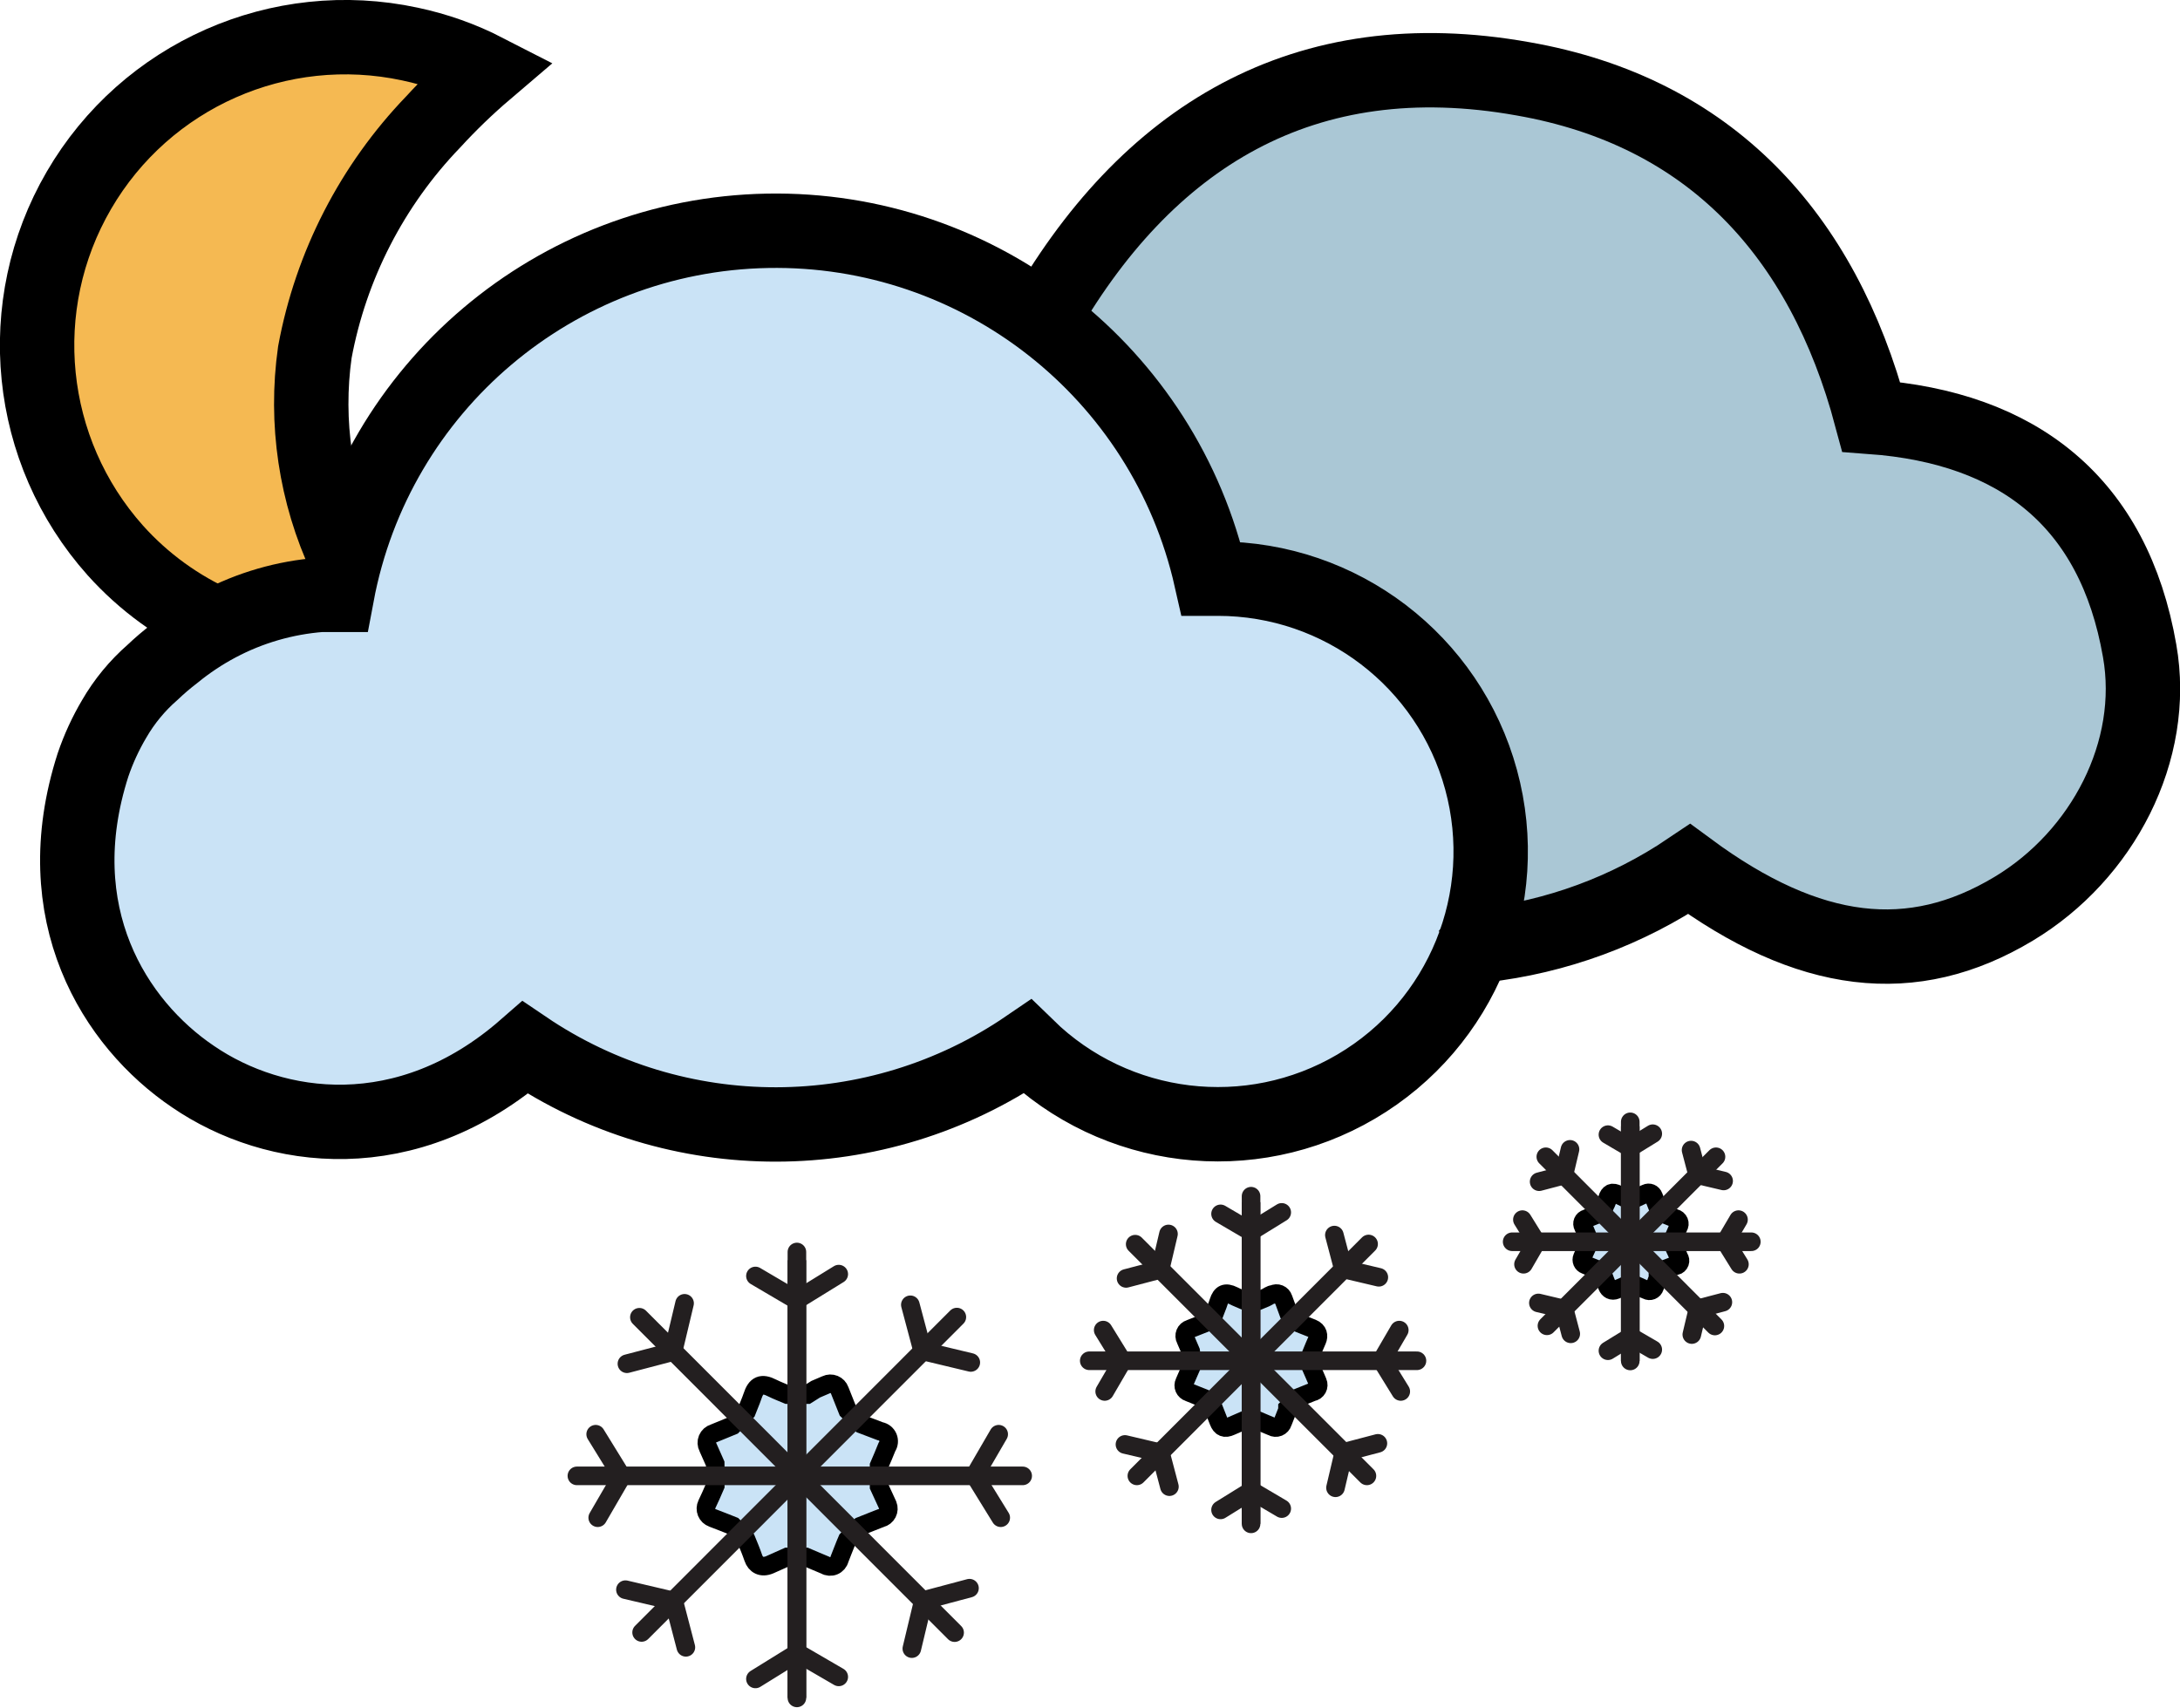
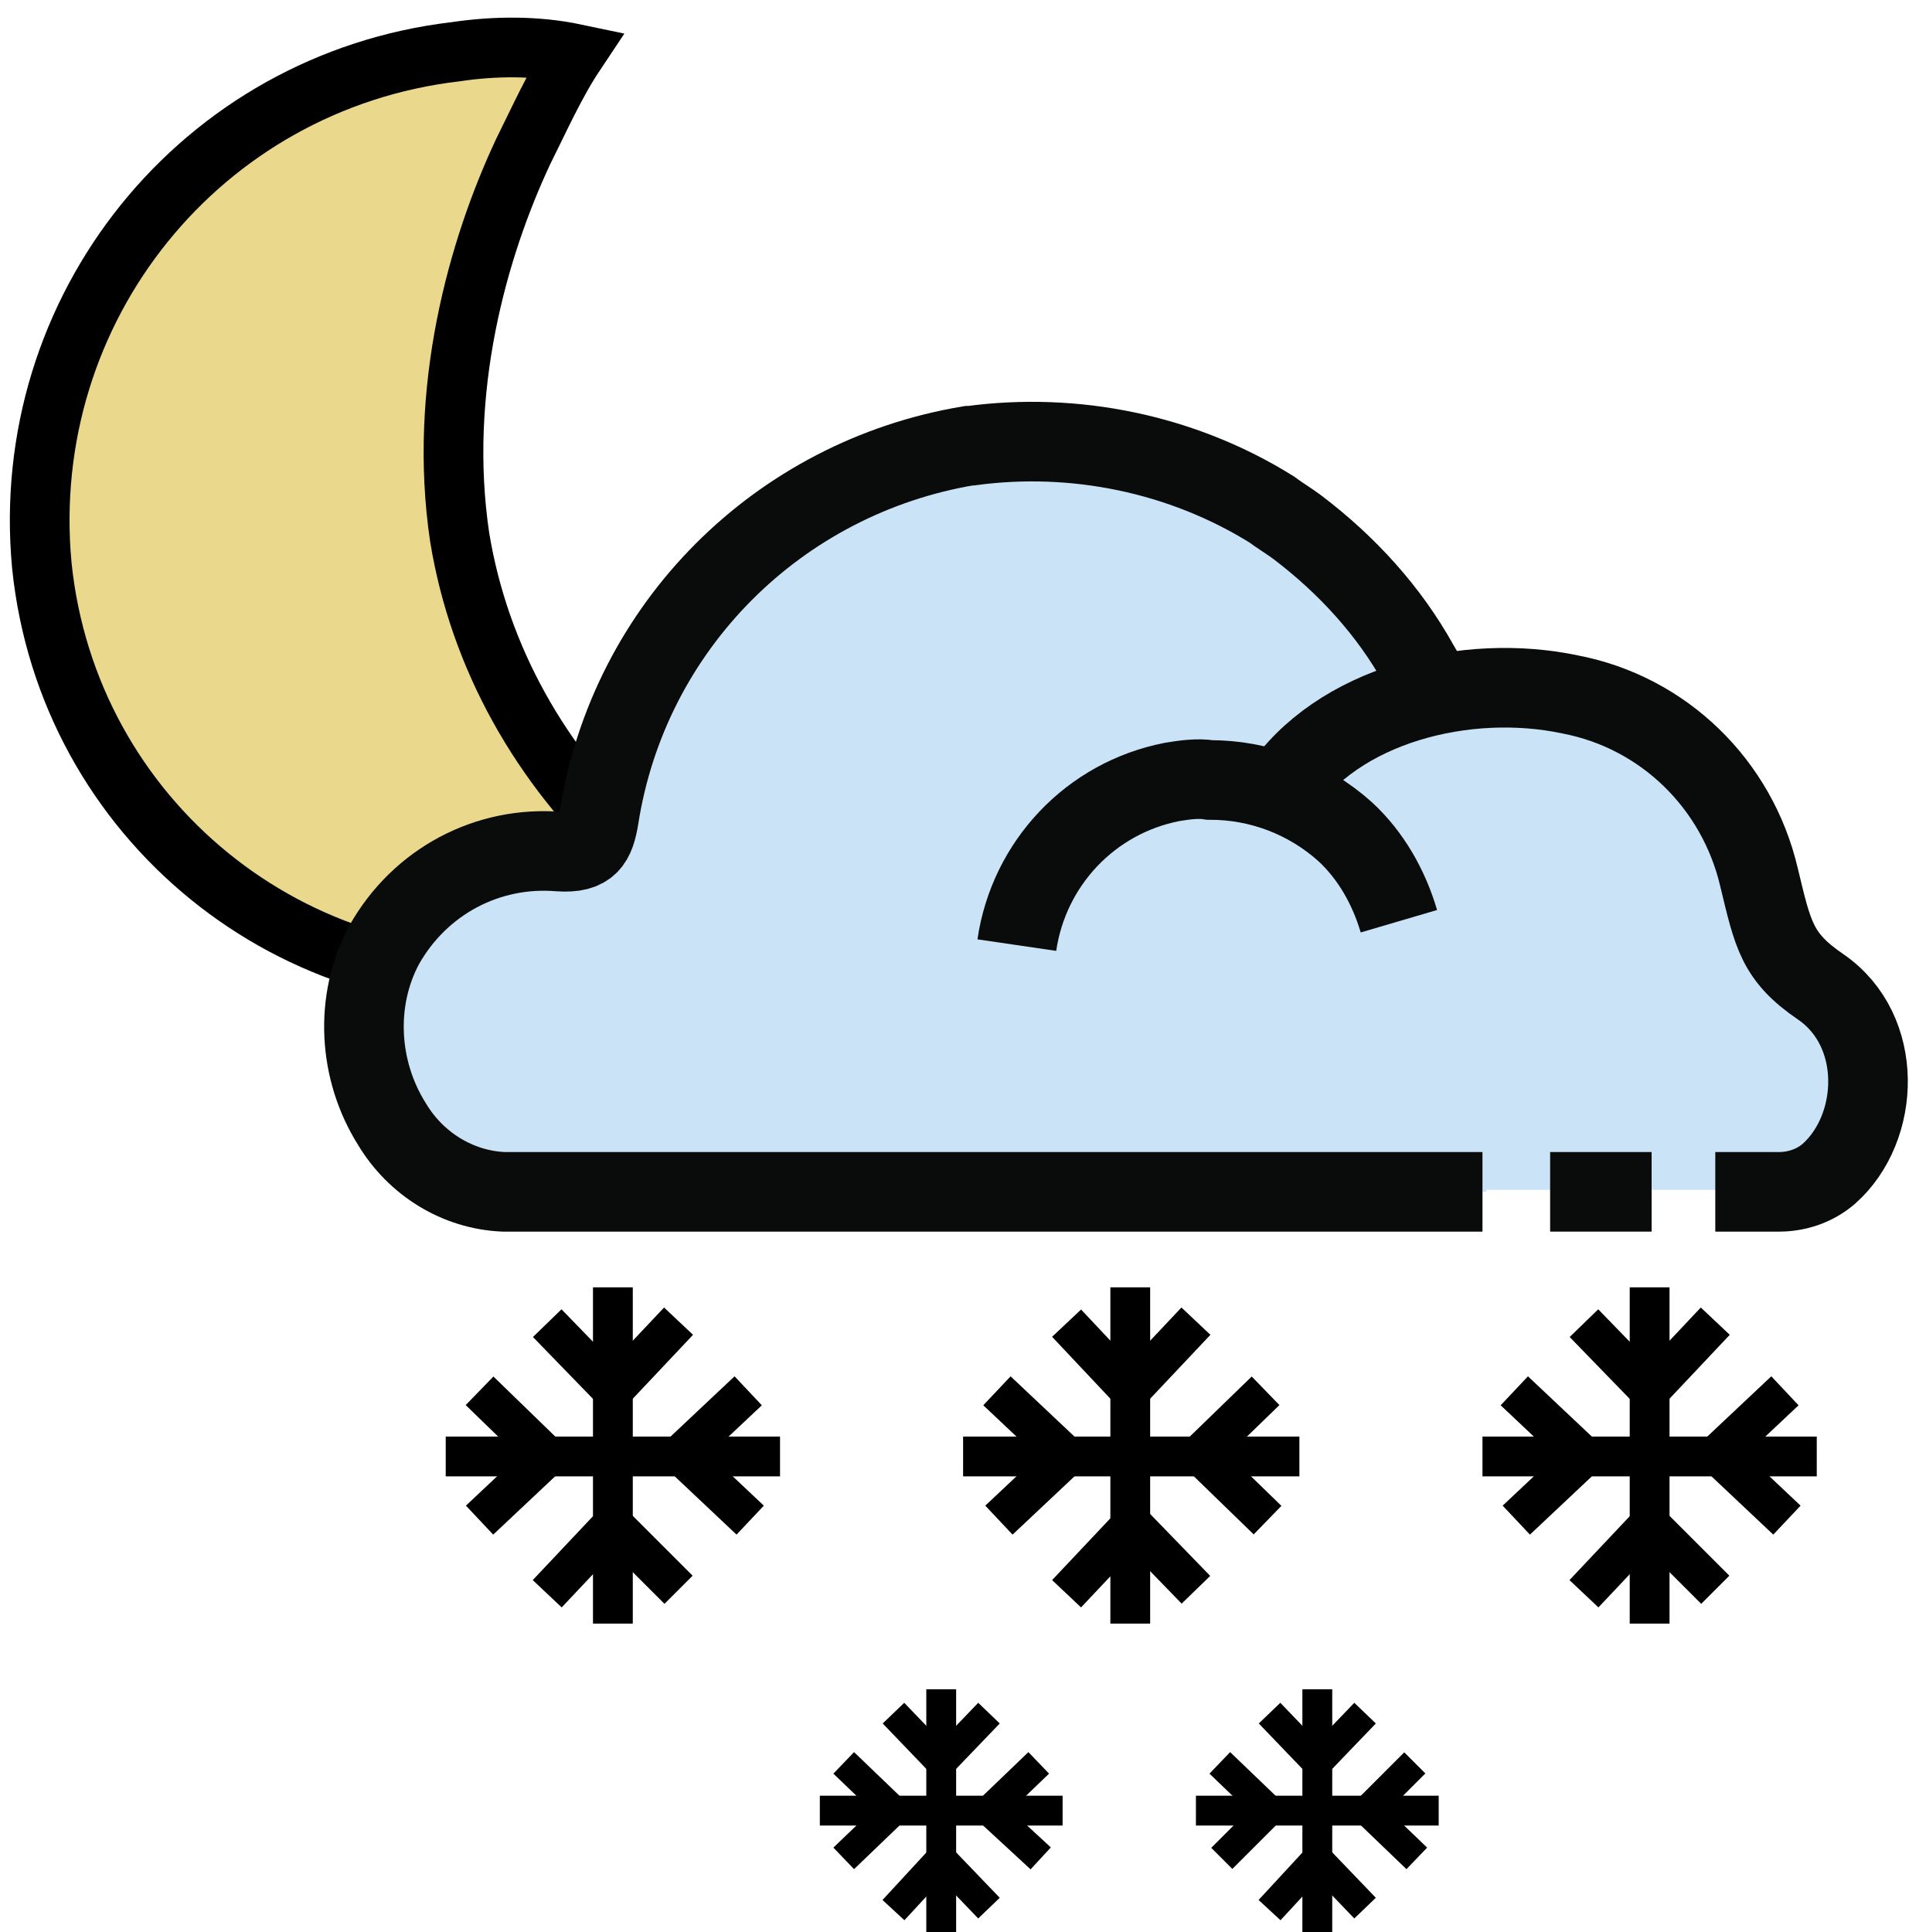
- <svg xmlns="http://www.w3.org/2000/svg" viewBox="0 0 117.22 91.81">
-   <defs>
-     <style>.cls-1{fill:#cae3f6;}.cls-2{fill:#f5b952;}.cls-3{fill:#aac7d5;}.cls-4,.cls-5,.cls-6,.cls-7{fill:none;stroke-miterlimit:10;}.cls-4,.cls-7{stroke:#000;}.cls-5,.cls-6{stroke:#231f20;}.cls-6{stroke-linecap:round;}.cls-7{stroke-width:4px;}</style>
-   </defs>
-   <g id="Layer_2" data-name="Layer 2">
-     <g id="Layer_1-2" data-name="Layer 1">
-       <path class="cls-1" d="M47.73,80.85l-.46-1V78.74q.21-.49.42-1a.55.55,0,0,0-.36-.85l-1-.39-.75-.73-.43-1.09a.53.53,0,0,0-.73-.29c-.19.07-.38.16-.56.24l-.49.22H42.34c-.28-.13-.55-.23-.81-.36-.58-.29-.88-.15-1.07.44-.09.28-.21.54-.32.83l-.75.75-1,.41a.54.54,0,0,0-.32.77l.39.88a1.09,1.09,0,0,1,0,.14v1.06c-.15.37-.31.71-.45,1.06a.51.51,0,0,0,.3.72l.57.23.53.2.71.73c.14.34.27.66.39,1s.43.55.88.35l.94-.41h1l.54.23.5.21a.53.53,0,0,0,.77-.32l.35-.9.06-.15.73-.73.88-.35.21-.08A.53.53,0,0,0,47.73,80.85Z" />
-       <path class="cls-1" d="M70.85,74.25c-.1-.25-.22-.5-.33-.77v-.79l.3-.7c.14-.32.06-.51-.26-.63l-.71-.28-.56-.54-.31-.8a.39.39,0,0,0-.54-.22L68,69.7l-.36.16h-.78c-.2-.09-.4-.16-.59-.26-.43-.22-.65-.11-.79.33-.06.2-.15.39-.23.6l-.56.56-.76.3a.39.39,0,0,0-.23.56l.28.64a.49.49,0,0,1,0,.11v.78l-.34.78a.38.38,0,0,0,.23.53l.42.17.38.15.53.53.28.72c.13.33.32.4.65.26l.69-.3h.77l.4.17.36.16A.39.39,0,0,0,69,76.4c.09-.22.17-.44.26-.65a.78.78,0,0,1,0-.12l.53-.53.65-.26.15-.06A.38.38,0,0,0,70.85,74.25Z" />
-       <path class="cls-1" d="M90.28,67.54,90,67v-.58l.22-.52c.1-.23,0-.36-.19-.45l-.52-.21-.4-.4c-.08-.2-.15-.39-.23-.57a.28.28,0,0,0-.39-.16l-.3.13-.26.11h-.57L87,64.15c-.31-.16-.47-.08-.57.24,0,.15-.11.29-.17.44l-.41.41-.55.22a.28.28,0,0,0-.17.41c.07.15.14.31.2.47s0,0,0,.08V67l-.25.57a.29.29,0,0,0,.17.39l.3.12.28.11.39.39.21.52c.09.24.23.3.47.19l.5-.22H88l.29.12.26.12a.29.29,0,0,0,.42-.18l.18-.47,0-.09.39-.39L90,68l.11,0A.29.29,0,0,0,90.28,67.54Z" />
-       <path class="cls-2" d="M18.58,30.75a19.61,19.61,0,0,1-1.65-11A24.17,24.17,0,0,1,23.29,7.35,34,34,0,0,1,26.13,4.6a15.87,15.87,0,0,0-4.08-1.44A16.56,16.56,0,0,0,6.2,30.38a16.23,16.23,0,0,0,5.51,4.05" />
-       <path class="cls-3" d="M78.5,52.09a1.23,1.23,0,0,1,.77-.46,24.82,24.82,0,0,0,11.14-4.11c6.44,4.76,12,5.41,17.45,2.13,4.78-2.85,7.7-8.49,6.76-13.84-1.38-8-6.52-12-14.43-12.58C97.55,13.39,91.52,6.82,81.48,5c-11.75-2.1-20.3,3.05-26,13.23" />
-       <path class="cls-1" d="M65.05,31.9l-.35,0a24,24,0,0,0-47,.87c-.29,0-.58,0-.87,0a14,14,0,0,0-5.53,1.59A14.44,14.44,0,0,0,8.93,36a14.21,14.21,0,0,0-1.17,1,10.11,10.11,0,0,0-2.06,2.5,13.24,13.24,0,0,0-1.13,2.39C2,49.88,5.73,55.84,10,58.69s11.5,4,17.85-1.57a24,24,0,0,0,27,0A14.67,14.67,0,1,0,65.05,31.9Z" />
-       <path class="cls-4" d="M47.73,80.94l-.46-1V78.82c.14-.33.28-.64.42-1a.55.55,0,0,0-.36-.85l-1-.38-.75-.74-.43-1.08a.53.53,0,0,0-.73-.3l-.56.24L43.4,75H42.34c-.28-.12-.55-.22-.81-.35-.58-.3-.88-.16-1.07.44-.09.27-.21.53-.32.82l-.75.76-1,.41a.53.53,0,0,0-.32.76l.39.88a1.31,1.31,0,0,1,0,.15V79.9c-.15.36-.31.7-.45,1a.53.53,0,0,0,.3.73l.57.22.53.21.71.73c.14.34.27.65.39,1s.43.55.88.36l.94-.42h1l.54.23.5.21a.52.52,0,0,0,.77-.32c.12-.3.23-.6.35-.89a1.14,1.14,0,0,1,.06-.15l.73-.74.88-.35.21-.08A.52.52,0,0,0,47.73,80.94Z" />
-       <line class="cls-5" x1="42.85" y1="67.77" x2="42.85" y2="91.31" />
-       <line class="cls-6" x1="42.85" y1="67.33" x2="42.85" y2="91.31" />
-       <polyline class="cls-6" points="40.62 68.62 42.83 69.92 45.1 68.52" />
-       <polyline class="cls-6" points="45.1 90.18 42.88 88.89 40.62 90.29" />
-       <line class="cls-6" x1="34.38" y1="70.84" x2="51.33" y2="87.8" />
-       <polyline class="cls-6" points="33.71 73.34 36.19 72.69 36.81 70.09" />
-       <polyline class="cls-6" points="52.13 85.41 49.65 86.07 49.03 88.66" />
-       <line class="cls-6" x1="51.45" y1="70.83" x2="34.5" y2="87.79" />
-       <polyline class="cls-6" points="48.95 70.17 49.61 72.65 52.2 73.27" />
-       <polyline class="cls-6" points="36.88 88.59 36.23 86.1 33.63 85.49" />
-       <line class="cls-6" x1="54.99" y1="79.37" x2="31.02" y2="79.37" />
-       <polyline class="cls-6" points="53.7 77.13 52.41 79.35 53.81 81.62" />
-       <polyline class="cls-6" points="32.14 81.62 33.43 79.4 32.03 77.13" />
-       <path class="cls-4" d="M70.85,74.33c-.1-.25-.22-.5-.33-.76v-.79c.1-.25.2-.48.3-.71s.06-.5-.26-.63l-.71-.28-.56-.54L69,69.83a.38.38,0,0,0-.54-.22c-.14,0-.27.12-.41.18l-.36.15h-.78c-.2-.09-.4-.16-.59-.26-.43-.21-.65-.11-.79.33-.06.2-.15.39-.23.61l-.56.55-.76.3a.39.39,0,0,0-.23.56c.09.22.19.43.28.65a.28.28,0,0,1,0,.11v.77l-.34.78a.38.38,0,0,0,.23.53l.42.17.38.15.53.54.28.71c.13.33.32.41.65.26l.69-.3h.77l.4.17.36.15a.39.39,0,0,0,.57-.23l.26-.66,0-.11.53-.54.65-.26.15-.06A.38.38,0,0,0,70.85,74.33Z" />
-       <line class="cls-5" x1="67.27" y1="64.65" x2="67.27" y2="81.95" />
-       <line class="cls-6" x1="67.27" y1="64.33" x2="67.27" y2="81.95" />
-       <polyline class="cls-6" points="65.63 65.28 67.25 66.23 68.92 65.2" />
-       <polyline class="cls-6" points="68.92 81.13 67.29 80.17 65.63 81.2" />
-       <line class="cls-6" x1="61.04" y1="66.91" x2="73.5" y2="79.37" />
-       <polyline class="cls-6" points="60.55 68.75 62.38 68.27 62.83 66.36" />
-       <polyline class="cls-6" points="74.09 77.62 72.26 78.1 71.81 80.01" />
-       <line class="cls-6" x1="73.59" y1="66.9" x2="61.13" y2="79.37" />
-       <polyline class="cls-6" points="71.75 66.42 72.23 68.24 74.14 68.69" />
-       <polyline class="cls-6" points="62.88 79.95 62.4 78.13 60.49 77.68" />
-       <line class="cls-6" x1="76.19" y1="73.18" x2="58.57" y2="73.18" />
-       <polyline class="cls-6" points="75.24 71.53 74.29 73.16 75.32 74.83" />
-       <polyline class="cls-6" points="59.4 74.83 60.35 73.2 59.32 71.53" />
-       <path class="cls-4" d="M90.28,67.63c-.08-.19-.16-.37-.25-.56v-.58l.22-.51a.3.3,0,0,0-.19-.46l-.52-.21-.4-.39c-.08-.21-.15-.39-.23-.58a.28.28,0,0,0-.39-.16l-.3.13-.26.12h-.57L87,64.24c-.31-.16-.47-.09-.57.23,0,.15-.11.29-.17.45l-.41.4-.55.22a.28.28,0,0,0-.17.41c.07.16.14.31.2.47s0,0,0,.08v.57c-.09.19-.17.38-.25.56a.29.29,0,0,0,.17.39l.3.12.28.11.39.39c.07.19.14.36.21.53s.23.29.47.19l.5-.22H88l.29.13.26.11a.29.29,0,0,0,.42-.17l.18-.48,0-.08.39-.4.47-.18.11,0A.28.28,0,0,0,90.28,67.63Z" />
-       <line class="cls-5" x1="87.66" y1="60.57" x2="87.66" y2="73.19" />
-       <line class="cls-6" x1="87.66" y1="60.33" x2="87.66" y2="73.19" />
-       <polyline class="cls-6" points="86.46 61.02 87.65 61.72 88.87 60.97" />
-       <polyline class="cls-6" points="88.87 72.58 87.68 71.89 86.46 72.64" />
-       <line class="cls-6" x1="83.12" y1="62.21" x2="92.21" y2="71.31" />
-       <polyline class="cls-6" points="82.76 63.55 84.09 63.2 84.42 61.81" />
-       <polyline class="cls-6" points="92.64 70.03 91.3 70.38 90.97 71.77" />
-       <line class="cls-6" x1="92.27" y1="62.21" x2="83.18" y2="71.3" />
-       <polyline class="cls-6" points="90.93 61.85 91.28 63.18 92.68 63.51" />
-       <polyline class="cls-6" points="84.46 71.73 84.11 70.4 82.72 70.07" />
-       <line class="cls-6" x1="94.17" y1="66.78" x2="81.31" y2="66.78" />
-       <polyline class="cls-6" points="93.48 65.59 92.78 66.78 93.53 67.99" />
-       <polyline class="cls-6" points="81.92 67.99 82.61 66.8 81.86 65.59" />
-       <path class="cls-7" d="M18.58,30a19.63,19.63,0,0,1-1.65-11.06A24.21,24.21,0,0,1,23.29,6.56a32.14,32.14,0,0,1,2.84-2.74,16.28,16.28,0,0,0-4.08-1.45A16.57,16.57,0,0,0,6.2,29.6a16.23,16.23,0,0,0,5.51,4" />
-       <path class="cls-7" d="M78.93,51.31a1.29,1.29,0,0,1,.77-.47,24.84,24.84,0,0,0,11.13-4.1c6.44,4.75,12,5.41,17.45,2.13C113.06,46,116,40.38,115.05,35c-1.39-8-6.53-12-14.43-12.58C98,12.61,91.94,6,81.9,4.24c-11.74-2.1-20.29,3.05-26,13.23" />
-       <path class="cls-7" d="M65.48,31.12l-.36,0a24,24,0,0,0-47,.87l-.87,0a14.06,14.06,0,0,0-5.52,1.6,14.44,14.44,0,0,0-2.36,1.57,14.06,14.06,0,0,0-1.17,1,9.89,9.89,0,0,0-2.06,2.5A13.24,13.24,0,0,0,5,41.14c-2.57,8,1.16,13.91,5.38,16.76,4.38,3,11.5,4,17.86-1.56a24,24,0,0,0,27-.05A14.67,14.67,0,1,0,65.48,31.12Z" />
+ <svg xmlns="http://www.w3.org/2000/svg" version="1.1" id="Layer_1" x="0px" y="0px" viewBox="16 -16.1 95.9 97.1" style="enable-background:new 16 -16.1 95.9 97.1;" xml:space="preserve">
+   <style type="text/css">
+ 	.st0{fill:#EAD88C;}
+ 	.st1{fill:none;stroke:#000000;stroke-width:3;stroke-miterlimit:10;}
+ 	.st2{fill:none;}
+ 	.st3{fill:#CAE3F6;}
+ 	.st4{fill:none;stroke:#000000;stroke-width:1.5;stroke-miterlimit:10;}
+ 	.st5{fill:none;stroke:#000000;stroke-width:2;stroke-miterlimit:10;}
+ 	.st6{fill:none;stroke:#0A0B0B;stroke-width:4;stroke-miterlimit:10;}
+ </style>
+   <g>
+     <g>
+       <path class="st0" d="M38.9-13.5C26.1-12,16.9-0.6,18.1,12.3c1.3,12.8,12.7,22,25.4,20.7c3-0.4,5.7-1.2,8.5-2.7    c-1.6-1.1-3-2.3-4.3-3.7c-4.5-4.2-7.6-9.6-8.6-15.7C38,3.5,40-3.6,42.3-8.5c0.8-1.6,1.6-3.4,2.6-4.9C43-13.8,40.9-13.8,38.9-13.5z    " />
+       <path class="st1" d="M38.9-13.5C26.1-12,16.9-0.6,18.1,12.3c1.3,12.8,12.7,22,25.4,20.7c3-0.4,5.7-1.2,8.5-2.7    c-1.6-1.1-3-2.3-4.3-3.7c-4.5-4.2-7.6-9.6-8.6-15.7C38,3.5,40-3.6,42.3-8.5c0.8-1.6,1.6-3.4,2.6-4.9C43-13.8,40.9-13.8,38.9-13.5z    " />
+       <path class="st2" d="M60-11.1l-0.4-0.3c-5-3.6-11.1-5.2-18.3-4.6c-3.9,0.3-11.3,4-11.5,4.2C20.6-6.4,15.9,6.1,18.9,17.1    c0.3,1,0.6,1.9,1,2.9c1.4,3.6,3.7,6.9,6.6,9.5" />
    </g>
+     <path class="st3" d="M90.7,43.8H42.2c-2.3-0.1-4.3-1.4-5.5-3.4c-1.7-2.7-1.9-6.1-0.4-9c1.7-3.1,5.1-5,8.7-4.7   c1.5,0.1,1.8-0.5,1.9-1.7c1.5-9.5,8.9-17,18.4-18.6h0.1c5.2-0.7,10.4,0.4,14.8,3.2c0.4,0.3,0.9,0.6,1.3,0.9c2.4,1.9,4.5,4.2,6,6.9   l0.7,1.2" />
+     <path class="st3" d="M67.6,31.4c0.6-4.1,3.6-7.3,7.6-8.2c0.6-0.1,1.3-0.1,1.9-0.1c2.5,0,4.9,0.9,6.7,2.6c1.3,1.2,2.2,2.8,2.7,4.5" />
+     <path class="st3" d="M80.7,23.7c2.8-4.4,9.3-6,14.4-4.9c4.7,0.9,8.3,4.5,9.3,9.1c0.7,2.9,0.9,4,3.1,5.5c3.1,2.2,2.9,7.1,0.4,9.4   c-0.7,0.6-1.5,0.9-2.4,0.9H88.7" />
+     <line class="st2" x1="94.1" y1="43.8" x2="99.1" y2="43.8" />
+     <polyline class="st4" points="79.8,79.9 82.2,77.3 84.6,79.8  " />
+     <polyline class="st4" points="84.6,70 82.2,72.5 79.8,70  " />
+     <line class="st4" x1="82.2" y1="68.8" x2="82.2" y2="81" />
+     <polyline class="st4" points="87.2,77.3 84.7,74.9 87.1,72.5  " />
+     <polyline class="st4" points="77.3,72.5 79.8,74.9 77.4,77.3  " />
+     <line class="st4" x1="76.1" y1="74.9" x2="88.3" y2="74.9" />
+     <polyline class="st4" points="60.9,79.9 63.3,77.3 65.7,79.8  " />
+     <polyline class="st4" points="65.7,70 63.3,72.5 60.9,70  " />
+     <line class="st4" x1="63.3" y1="68.8" x2="63.3" y2="81" />
+     <polyline class="st4" points="68.3,77.3 65.7,74.9 68.2,72.5  " />
+     <polyline class="st4" points="58.4,72.5 60.9,74.9 58.4,77.3  " />
+     <line class="st4" x1="57.2" y1="74.9" x2="69.4" y2="74.9" />
+     <polyline class="st5" points="95.6,64 98.9,60.5 102.2,63.8  " />
+     <polyline class="st5" points="102.2,50.3 98.9,53.8 95.6,50.4  " />
+     <line class="st5" x1="98.9" y1="48.6" x2="98.9" y2="65.5" />
+     <polyline class="st5" points="105.8,60.3 102.3,57 105.7,53.8  " />
+     <polyline class="st5" points="92.1,53.8 95.6,57.1 92.2,60.3  " />
+     <line class="st5" x1="90.5" y1="57.1" x2="107.3" y2="57.1" />
+     <polyline class="st5" points="69.6,64 72.9,60.5 76.1,63.8  " />
+     <polyline class="st5" points="76.1,50.3 72.8,53.8 69.6,50.4  " />
+     <line class="st5" x1="72.8" y1="48.6" x2="72.8" y2="65.5" />
+     <polyline class="st5" points="79.7,60.3 76.3,57 79.6,53.8  " />
+     <polyline class="st5" points="66.1,53.8 69.6,57.1 66.2,60.3  " />
+     <line class="st5" x1="64.4" y1="57.1" x2="81.3" y2="57.1" />
+     <polyline class="st5" points="43.5,64 46.8,60.5 50.1,63.8  " />
+     <polyline class="st5" points="50.1,50.3 46.8,53.8 43.5,50.4  " />
+     <line class="st5" x1="46.8" y1="48.6" x2="46.8" y2="65.5" />
+     <polyline class="st5" points="53.7,60.3 50.2,57 53.6,53.8  " />
+     <polyline class="st5" points="40.1,53.8 43.5,57.1 40.1,60.3  " />
+     <line class="st5" x1="38.4" y1="57.1" x2="55.2" y2="57.1" />
+     <path class="st6" d="M90.5,43.8H41.3c-2.3-0.1-4.4-1.4-5.6-3.4c-1.7-2.7-1.9-6.2-0.4-9c1.8-3.2,5.2-5,8.8-4.7   c1.5,0.1,1.8-0.5,2-1.7c1.5-9.6,9-17.1,18.6-18.7h0.1C70,5.6,75.4,6.7,79.9,9.5c0.4,0.3,0.9,0.6,1.3,0.9c2.5,1.9,4.6,4.2,6.1,6.9   l0.7,1.2" />
+     <path class="st6" d="M67.1,31.4c0.6-4.1,3.7-7.4,7.8-8.2c0.6-0.1,1.3-0.2,1.9-0.1c2.5,0,4.9,0.9,6.8,2.6c1.3,1.2,2.2,2.8,2.7,4.5" />
+     <path class="st6" d="M80.3,23.7c2.9-4.4,9.4-6,14.6-4.9c4.7,0.9,8.4,4.5,9.5,9.2c0.7,2.9,0.9,4,3.1,5.5c3.2,2.2,3,7.1,0.4,9.4   c-0.7,0.6-1.6,0.9-2.5,0.9h-3.2" />
+     <line class="st6" x1="93.9" y1="43.8" x2="99" y2="43.8" />
  </g>
</svg>
